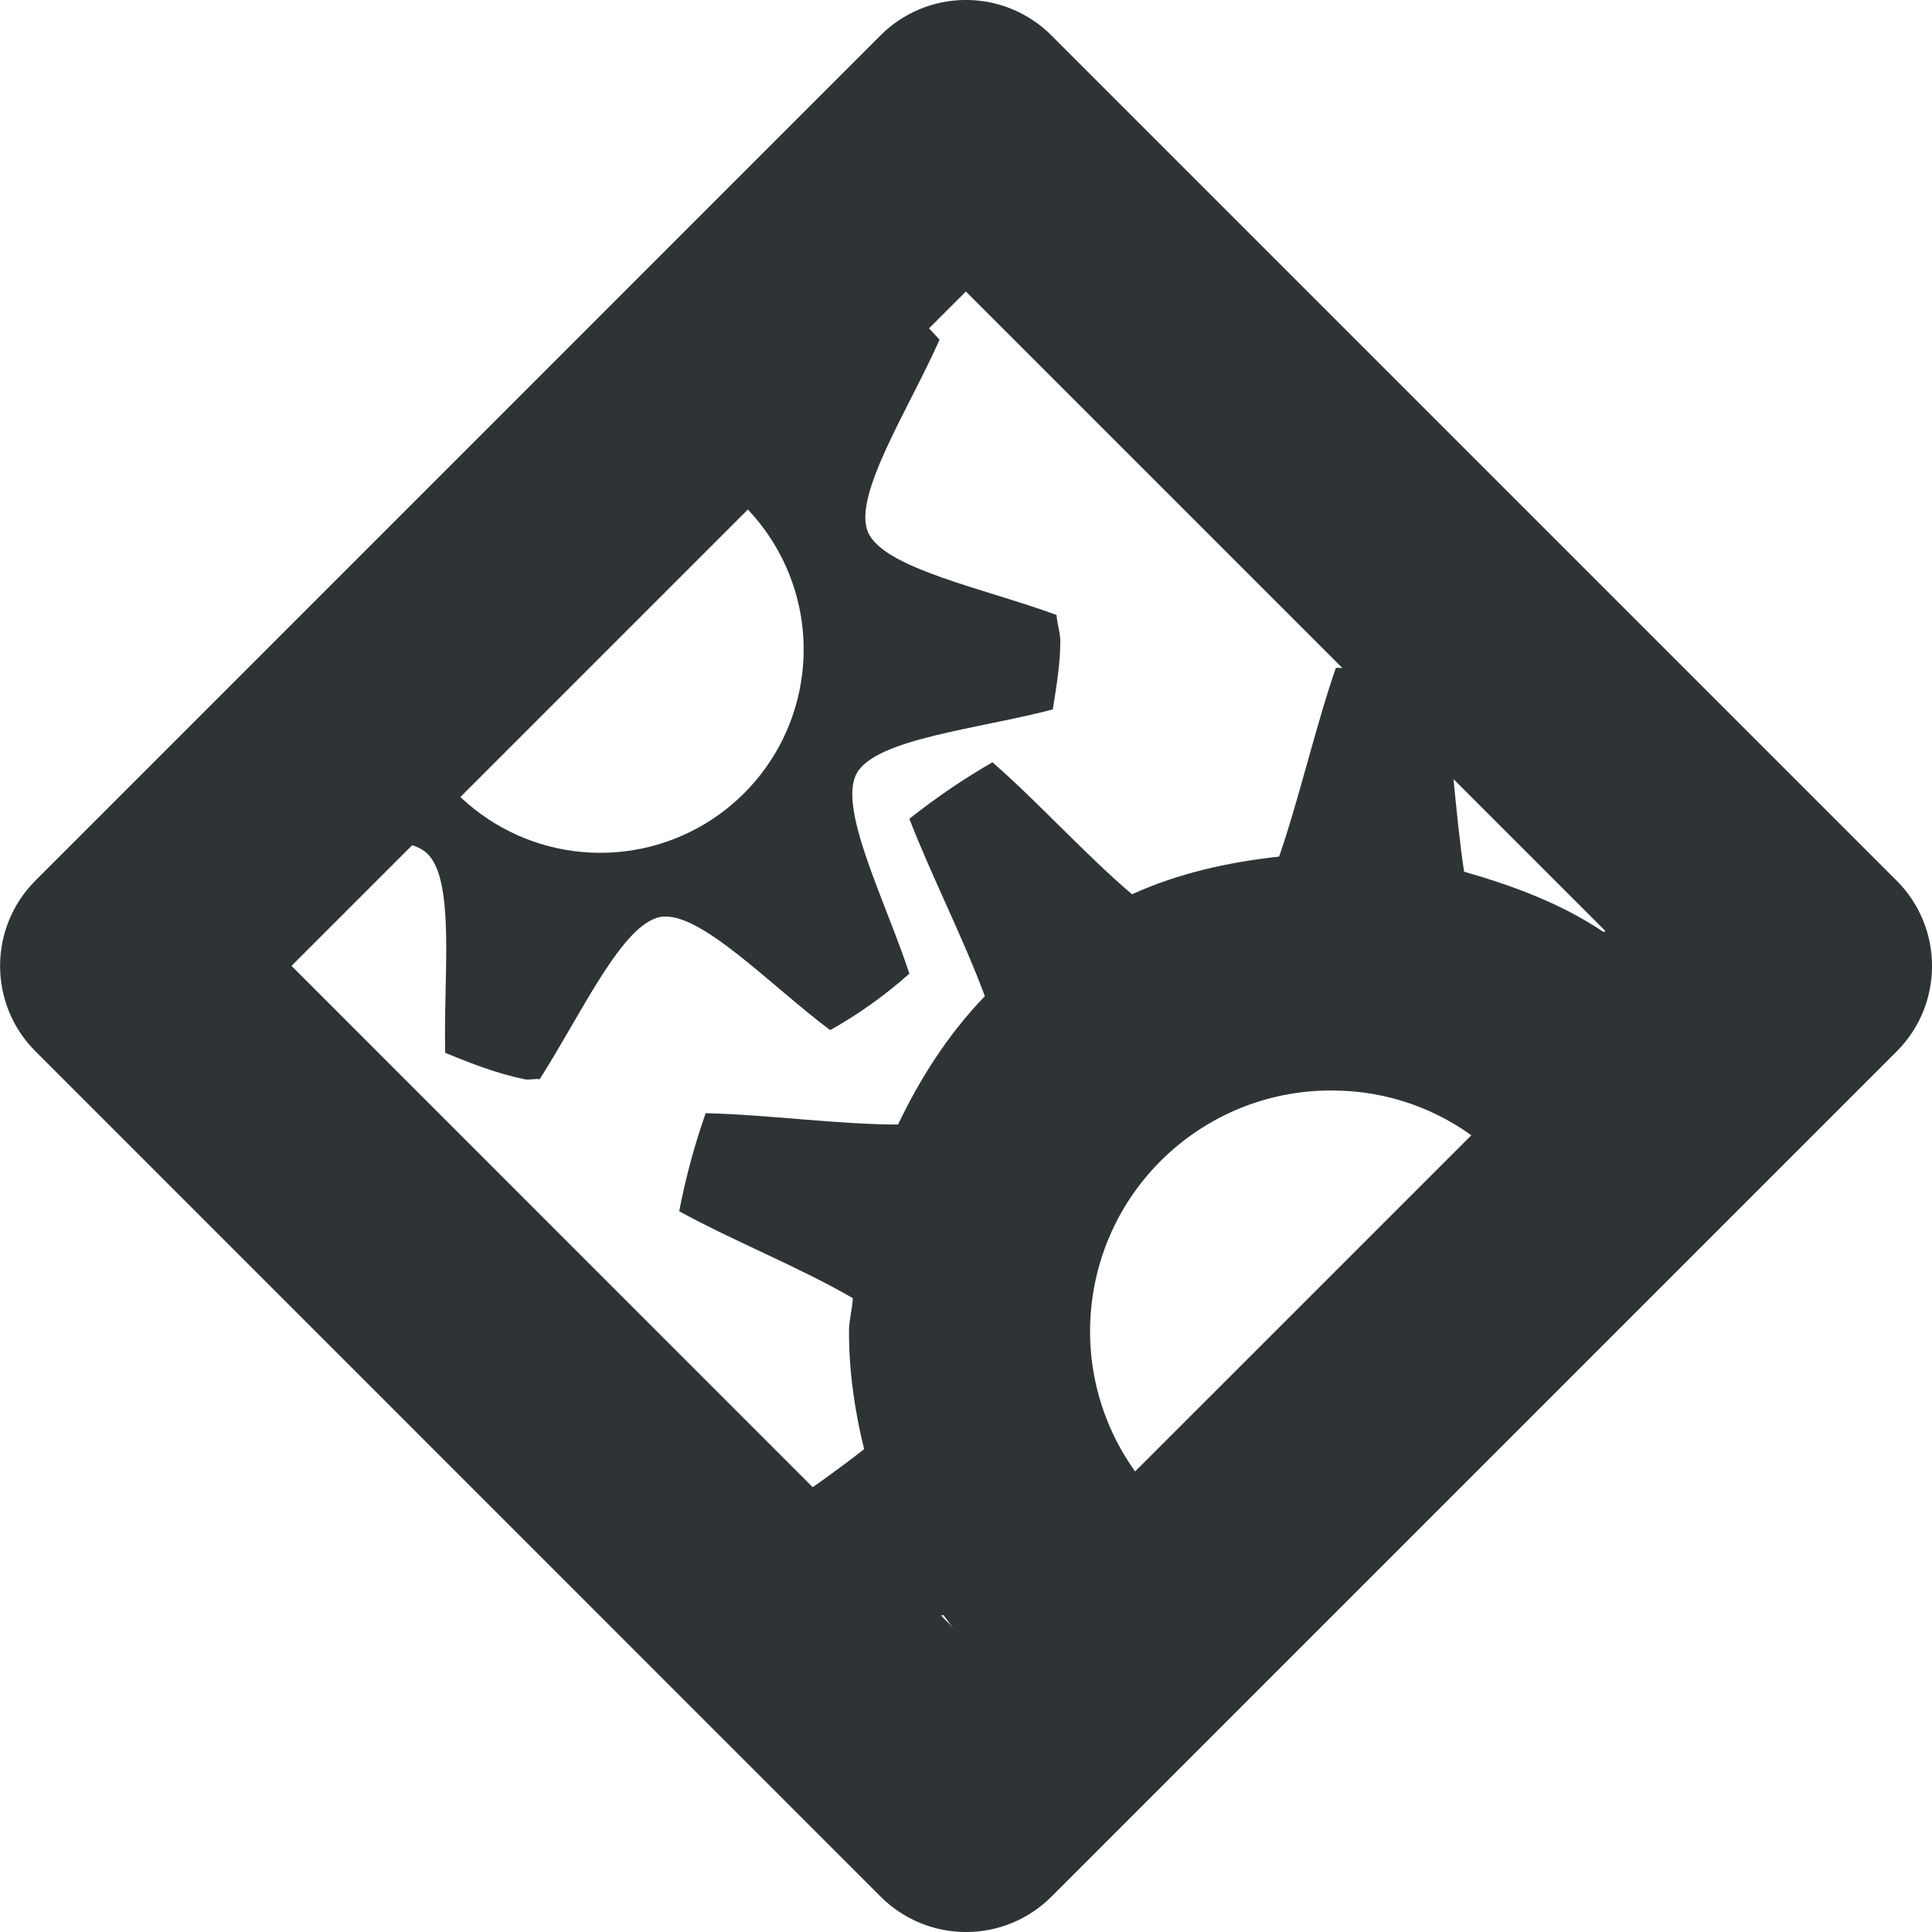
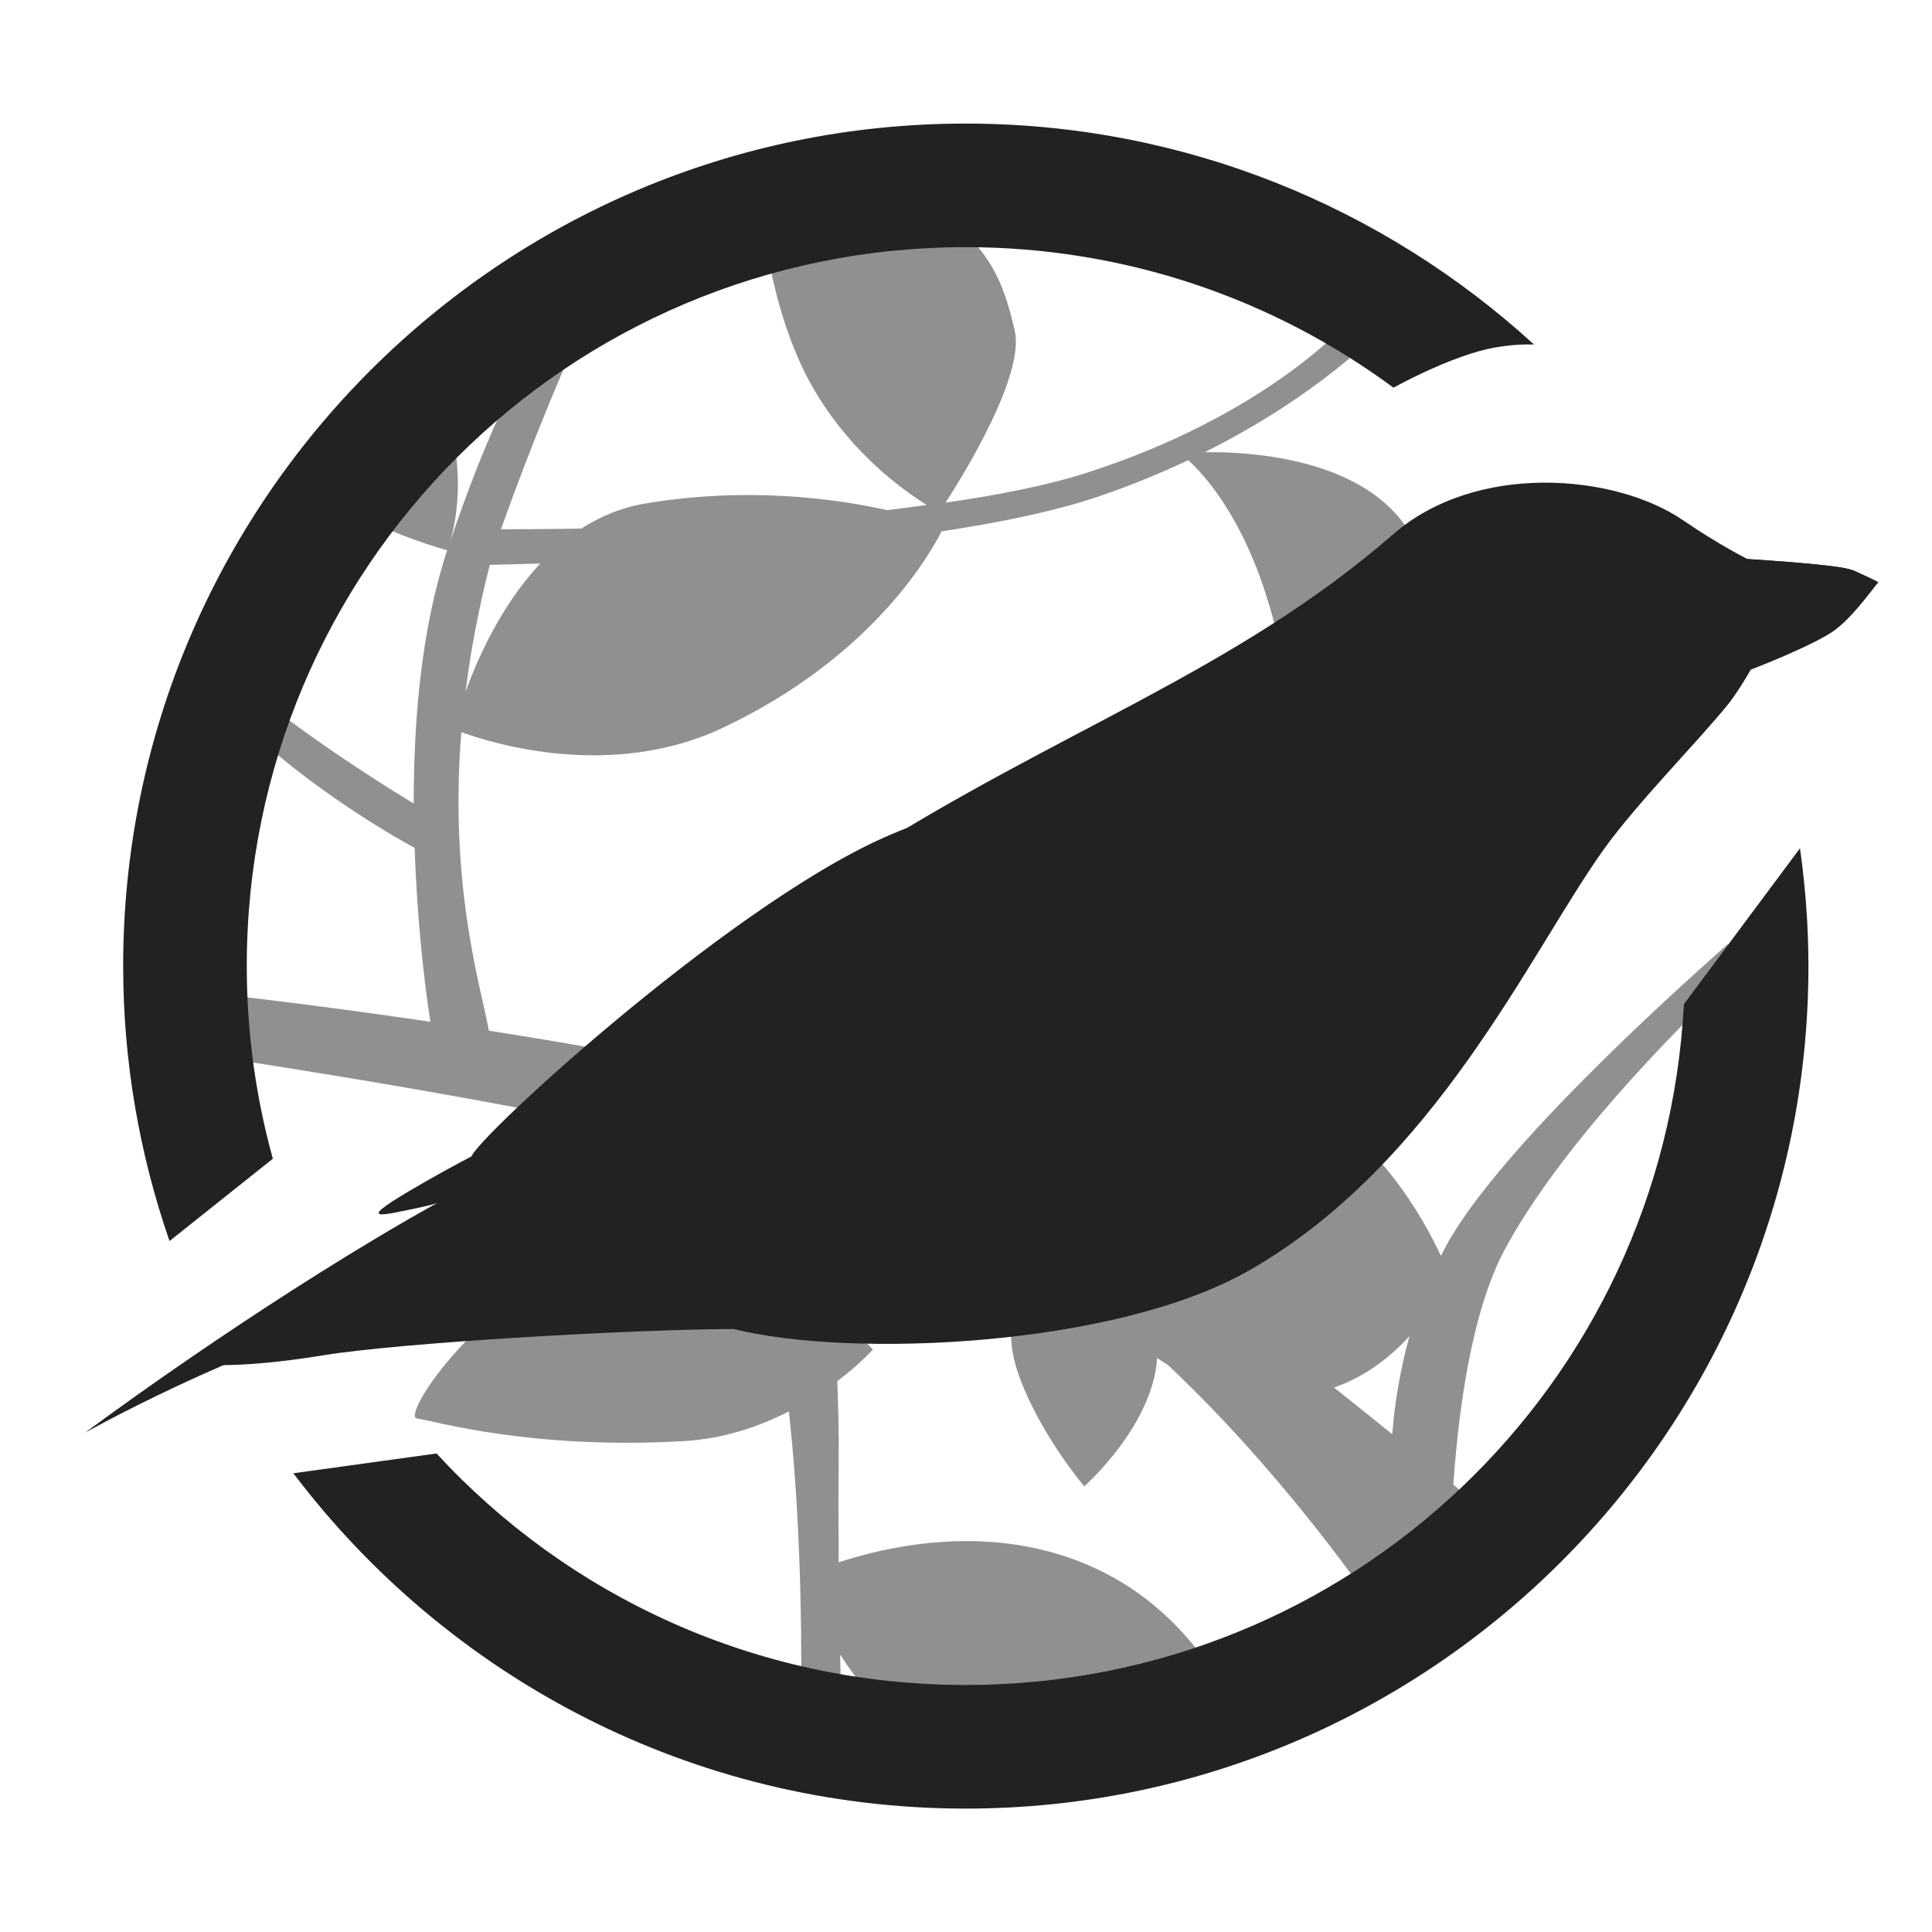
- <svg xmlns="http://www.w3.org/2000/svg" width="16" height="16">
-   <g color="#000" fill="#2e3436">
-     <path d="M7.188 2.281c-.094.056-.192.125-.29.19L5.566 3.803a1.684 1.684 0 11-2.17 2.17L2.332 7.037c.506-.069 1.017-.136 1.2.026.242.214.139 1.031.155 1.656.213.088.427.171.657.219.04.008.085-.007.125 0 .337-.525.683-1.288 1-1.344.322-.057.905.562 1.406.937a3.67 3.67 0 00.656-.468c-.195-.595-.594-1.369-.437-1.657.158-.29 1.019-.37 1.625-.531.028-.183.062-.371.062-.562 0-.075-.027-.146-.031-.22-.587-.217-1.435-.385-1.562-.687-.128-.302.34-1.021.593-1.593a3.722 3.722 0 00-.593-.532zm3.875 3.25c-.165.475-.305 1.086-.47 1.563-.43.047-.84.14-1.218.312-.38-.322-.787-.773-1.156-1.093a5.562 5.562 0 00-.688.468c.177.46.453 1.001.625 1.469-.298.309-.531.67-.719 1.063-.494 0-1.102-.084-1.593-.094a5.68 5.68 0 00-.219.812c.435.24 1.006.468 1.438.72-.006.093-.032.185-.032.28 0 .333.049.66.125.97-.382.304-.898.63-1.28.937.015.044.04.083.058.127l.613.613c.417-.1.868-.223 1.266-.303.248.343.532.626.875.875-.027.135-.068.283-.104.428.174-.063.34-.155.482-.297l1.432-1.432a1.994 1.994 0 01.533-3.918c.919 0 1.684.623 1.918 1.467l1.338-1.338c.06-.06.11-.124.156-.191-.035-.062-.06-.13-.1-.188.096-.152.205-.31.315-.47.017-.348-.1-.7-.37-.971l-.177-.176c-.28.192-.561.387-.83.555-.345-.233-.746-.383-1.156-.5-.077-.507-.107-1.132-.187-1.625a5.44 5.44 0 00-.875-.063zm-9.247.608c-.087.068-.173.138-.254.205l.014.035z" style="marker:none" overflow="visible" />
-     <path d="M8.707.293a1 1 0 00-1.415 0l-6.999 7a1 1 0 000 1.413l7 7.001a1 1 0 001.415 0l7-7a1 1 0 000-1.413zm-.708 2.121l5.587 5.587L8 13.586 2.414 7.999z" style="line-height:normal;font-variant-ligatures:normal;font-variant-position:normal;font-variant-caps:normal;font-variant-numeric:normal;font-variant-alternates:normal;font-feature-settings:normal;text-indent:0;text-align:start;text-decoration-line:none;text-decoration-style:solid;text-decoration-color:#000;text-transform:none;text-orientation:mixed;shape-padding:0;isolation:auto;mix-blend-mode:normal;marker:none" font-weight="400" font-family="sans-serif" overflow="visible" />
+ <svg xmlns="http://www.w3.org/2000/svg" width="16" height="16" viewBox="0 0 4.233 4.233" version="1.1" id="svg1" xml:space="preserve">
+   <defs id="defs1" />
+   <g id="layer1" transform="translate(-35.95757)">
+     <g id="g7000" transform="matrix(1.023526,0,0,1.023526,-0.8965246,-0.04979577)">
+       <g id="g6990-7" transform="matrix(0.0516126,0,0,0.0516126,37.287,1.841948)">
+         <path id="path6933-1" style="opacity:1;fill:#222222;fill-opacity:0.5;stroke:none;stroke-width:1.425;stroke-linecap:round;stroke-dasharray:none;stroke-opacity:1;paint-order:markers stroke fill" d="m 12.244,-27.37 -5.458,1.193 c 0.158,1.744 0.54,3.979 1.458,6.153 1.483,3.514 4.246,5.51 5.39,6.222 -0.54,0.071 -1.083,0.153 -1.634,0.215 -2.226,-0.493 -5.843,-0.979 -10.046,-0.274 -0.989,0.166 -1.863,0.538 -2.641,1.037 -1.475,0.026 -2.783,0.031 -3.336,0.029 1.349,-3.781 2.679,-6.921 3.893,-9.557 -0.736,0.409 -1.454,0.847 -2.152,1.311 -1.16,2.039 -2.444,4.568 -3.864,8.814 0.269,-0.876 0.848,-3.526 -0.665,-6.916 l -4.695,4.989 c 2.858,1.613 5.253,2.23 5.253,2.23 -1.071,3.254 -1.392,7.039 -1.389,10.506 -1.006,-0.612 -3.069,-1.898 -5.302,-3.551 -0.455,-0.337 -0.905,-0.758 -1.35,-1.203 -0.179,0.46 -0.331,0.929 -0.489,1.399 2.76,2.657 6.046,4.575 7.18,5.194 C -7.501,3.433 -7.197,6.072 -6.949,7.631 -12.101,6.874 -15.735,6.483 -16.418,6.409 c 0.029,0.884 0.086,1.757 0.186,2.622 1.625,0.24 12.712,1.899 21.942,4.04 0.878,1.008 1.316,2.791 1.614,4.969 -1.96,-1.111 -4.394,-1.907 -6.779,-1.105 -5.3,1.781 -8.742,7.062 -8.051,7.151 0.692,0.089 4.69,1.304 11.064,0.939 1.677,-0.096 3.152,-0.614 4.363,-1.233 0.014,0.137 0.024,0.263 0.039,0.401 0.519,4.869 0.49,10.158 0.46,12.081 0.556,0.121 1.116,0.221 1.683,0.313 -0.012,-0.41 -0.035,-1.637 -0.059,-2.71 0.838,1.308 2.074,2.784 3.854,3.981 3.379,-0.774 9.253,-2.124 11.915,-2.837 -1.063,-1.669 -2.493,-3.262 -4.441,-4.343 -2.08,-1.155 -4.259,-1.523 -6.212,-1.506 -2.11,0.018 -3.962,0.482 -5.175,0.88 -0.011,-1.401 -0.016,-2.874 0,-4.441 0.009,-0.894 -0.015,-1.961 -0.059,-3.072 0.943,-0.715 1.477,-1.311 1.477,-1.311 0,0 -0.608,-0.662 -1.614,-1.487 -0.149,-2.282 -0.369,-4.476 -0.577,-5.781 2.324,0.644 4.423,1.335 6.055,2.044 0.696,0.303 1.383,0.666 2.064,1.056 0.069,0.231 0.13,0.461 0.157,0.714 0.156,1.503 -0.879,2.275 0.02,4.666 0.899,2.391 2.661,4.461 2.661,4.461 0,0 2.843,-2.503 3.023,-5.322 0.144,0.089 0.282,0.191 0.43,0.274 4.49,4.217 7.856,8.981 8.667,10.164 1.731,-1.11 3.354,-2.38 4.832,-3.796 -0.445,-0.381 -0.654,-0.56 -1.643,-1.389 0.185,-2.749 0.7,-7.118 2.152,-9.792 2.29,-4.217 6.837,-8.845 9.254,-11.152 0.003,-0.185 0.01,-0.362 0.01,-0.548 0,-0.314 -0.01,-0.627 -0.02,-0.939 -2.921,2.58 -9.191,8.334 -11.484,12.15 -0.156,0.26 -0.293,0.529 -0.43,0.792 C 34.221,15.746 32.28,12.249 28.864,10.693 24.366,8.645 12.792,11.182 12.792,11.182 c 0,0 1.468,0.316 2.827,1.506 C 10.8,10.703 2.499,9.102 -4.523,8.003 -4.866,6.147 -6.178,1.982 -5.667,-4.381 c 1.254,0.459 6.205,2.009 10.839,-0.176 6.159,-2.905 8.579,-7.162 9.078,-8.149 2.465,-0.375 4.743,-0.846 6.515,-1.448 1.358,-0.461 2.594,-0.977 3.717,-1.506 0.656,0.598 2.101,2.194 3.15,5.351 1.398,4.209 2.26,11.406 2.26,11.406 0,0 5.118,-4.554 4.559,-11.269 -0.448,-5.371 -6.766,-5.846 -9.283,-5.82 4.651,-2.323 7.108,-4.877 7.386,-5.175 -0.34,-0.223 -0.678,-0.446 -1.027,-0.655 -0.417,0.488 -3.801,4.276 -11.21,6.671 -1.652,0.534 -3.701,0.937 -5.899,1.252 0.811,-1.257 3.291,-5.301 2.866,-7.141 -0.506,-2.191 -1.032,-3.317 -3.336,-5.233 -0.477,-0.397 -1.066,-0.768 -1.702,-1.096 z m -14.634,15.994 c -1.601,1.711 -2.579,3.876 -3.101,5.322 0.202,-1.619 0.52,-3.363 0.998,-5.233 0.003,-0.011 0.007,-0.018 0.01,-0.029 0.382,-0.007 1.39,-0.039 2.093,-0.059 z m 36.048,32.047 c -0.417,1.497 -0.626,2.916 -0.714,4.069 -0.736,-0.6 -1.59,-1.279 -2.416,-1.937 1.332,-0.462 2.372,-1.298 3.13,-2.133 z" />
+         <g id="g9614-9" transform="matrix(0.3797252,0,0,0.3797252,-10.40143,-0.1534142)" style="fill:#222222;fill-opacity:1">
+           <circle style="fill:#222222;fill-opacity:1;stroke:#000000;stroke-width:0.794;stroke-linecap:square" id="path2401-8" cx="67.56" cy="14.421" r="2.218" />
+         </g>
+         <g id="g6924-9" transform="matrix(0.4748967,0,0,0.4748967,-136.8713,-58.55154)" style="fill:#222222;fill-opacity:1">
+           <path style="opacity:1;fill:#222222;fill-opacity:1;stroke:none;stroke-width:0.185;stroke-linecap:round;stroke-opacity:0.471" d="m 311.019,125.031 c -23.125,14.807 -41.306,36.709 -41.306,36.709 0,0 19.61,-1.937 28.658,1.384 9.048,3.321 15.911,3.309 31.758,0.139 14.741,-2.948 22.948,-8.692 30.352,-16.376 7.404,-7.684 9.933,-18.97 13.222,-22.897 3.687,-4.402 10.903,-9.428 13.197,-12.351 2.8,-3.567 5.786,-10.876 5.786,-10.876 0,0 -3.734,-1.128 -9.738,-5.218 -5.979,-4.072 -18.064,-5.037 -25.258,1.222 -13.85,12.048 -29.349,17.173 -46.671,28.264 z" id="path8-7" />
+           <path id="path8-2-9" style="opacity:1;fill:#222222;fill-opacity:1;stroke:none;stroke-width:0.185;stroke-linecap:round;stroke-opacity:1" d="m 388.872,108.618 c -11.479,3.217 -8.896,9.203 -16.136,9.806 -3.279,0.273 -4.769,-1.988 -9.03,-2.309 -4.261,-0.321 -9.429,2.463 -9.429,2.463 0,0 3.89,1.249 3.644,4.731 -0.245,3.483 -4.271,9.413 -10.932,13.747 -6.661,4.334 -41.517,11.494 -54.827,15.544 -13.247,4.031 -22.313,9.081 -22.399,9.129 -7e-5,1e-4 -0.003,0.004 -0.007,0.009 0.034,2.9e-4 1.484,0.035 3.461,0.11 -2.151,0.698 -6.244,2.024 -6.244,2.024 l -13.584,5.37 c 0,0 3.018,0.53 10.925,-0.762 6.462,-1.056 26.28,-2.241 35.754,-2.283 10.113,2.551 33.284,1.598 45.025,-5.119 16.302,-9.326 24.48,-27.672 30.928,-36.721 2.951,-4.141 8.583,-9.797 10.876,-12.72 0.662,-0.843 1.333,-1.903 1.974,-3.018 z" />
+           <path style="opacity:1;fill:#222222;fill-opacity:1;stroke:none;stroke-width:0.185;stroke-linecap:round;stroke-opacity:1" d="m 388.581,98.948 c 0,0 3.973,0.259 5.607,0.432 1.634,0.173 3.158,0.311 3.848,0.646 0.691,0.335 2.126,0.944 1.98,0.996 -0.146,0.052 -1.936,2.723 -3.702,4.077 -1.765,1.354 -7.435,3.52 -7.435,3.52 0,0 -0.257,-2.423 -1.461,-2.865 -1.204,-0.442 -3.679,0.02 -3.679,0.02 0,0 4.333,-2.607 4.858,-4.281 0.526,-1.675 -0.017,-2.545 -0.017,-2.545 z" id="path9-3" />
+           <path id="path9-0-2" style="fill:#222222;fill-opacity:1;stroke:none;stroke-width:0.185;stroke-linecap:round;stroke-opacity:1" d="m 388.581,98.948 c 0,0 0.542,0.87 0.017,2.545 -0.526,1.675 -4.858,4.281 -4.858,4.281 0,0 4.209,-1.403 4.345,-1.403 0.136,0 6.033,-0.867 7.521,-1.318 1.488,-0.451 4.411,-2.031 4.411,-2.031 l 0.001,-0.025 c -0.093,-0.127 -1.348,-0.664 -1.981,-0.97 -0.691,-0.335 -2.215,-0.473 -3.848,-0.645 -1.634,-0.173 -5.607,-0.432 -5.607,-0.432 z" />
+           <path style="opacity:1;fill:#222222;fill-opacity:1;stroke:none;stroke-width:0.185;stroke-linecap:round;stroke-opacity:1" d="m 286.402,147.129 c -1.135,-0.091 -7.471,2.869 -13.555,6.369 -6.084,3.5 -3.878,2.854 -0.032,2.052 3.846,-0.802 10.662,-3.96 12.516,-5.38 1.854,-1.42 1.07,-3.04 1.07,-3.04 z" id="path11-1" />
+           <path style="opacity:1;fill:#222222;fill-opacity:1;stroke:none;stroke-width:0.185;stroke-linecap:round;stroke-opacity:1" d="m 288.739,148.5 c 0,0 -6.054,1.498 -19.766,9.69 -13.712,8.193 -25.539,17.058 -25.539,17.058 0,0 12.682,-7.17 26.117,-11.024 13.435,-3.855 32.658,-17.19 32.658,-17.19 z" id="path13-2" />
+           <path style="opacity:1;fill:#222222;fill-opacity:1;stroke:none;stroke-width:0.185;stroke-linecap:round;stroke-opacity:0.471" d="m 349.72,117.196 c 5.098,0.241 8.914,3.08 8.987,5.537 0.162,5.42 -7.939,16.753 -19.293,17.408 -15.686,0.904 -61.098,11.502 -62.226,11.133 -1.127,-0.369 22.009,-21.815 36.076,-28.03 9.717,-4.293 23.636,-6.655 36.455,-6.048 z" id="path23-2" />
+         </g>
+       </g>
+       <path id="path2398-0" style="color:#000000;fill:#222222;fill-opacity:1;stroke-linecap:square;-inkscape-stroke:none" d="m 67.556,-77.601 c -50.748,0 -92.022,41.274 -92.022,92.022 0,10.515 1.801,20.613 5.063,30.032 l 11.285,-8.991 c -1.852,-6.698 -2.848,-13.745 -2.848,-21.041 0,-43.452 35.07,-78.522 78.522,-78.522 17.511,0 33.676,5.702 46.723,15.346 2.576,-1.384 5.421,-2.727 8.358,-3.691 2.406,-0.79 4.784,-1.078 6.987,-1.028 -16.379,-14.975 -38.18,-24.126 -62.069,-24.126 z M 158.682,1.554 145.999,18.587 c -2.152,41.512 -36.384,74.356 -78.443,74.356 -22.889,0 -43.458,-9.723 -57.797,-25.286 l -15.636,2.162 C 10.938,92.054 37.592,106.444 67.556,106.444 c 50.748,0 92.049,-41.274 92.049,-92.022 0,-4.368 -0.331,-8.66 -0.923,-12.867 z" transform="matrix(0.0195986,0,0,0.0195986,36.75016,1.83403)" />
+     </g>
  </g>
</svg>
